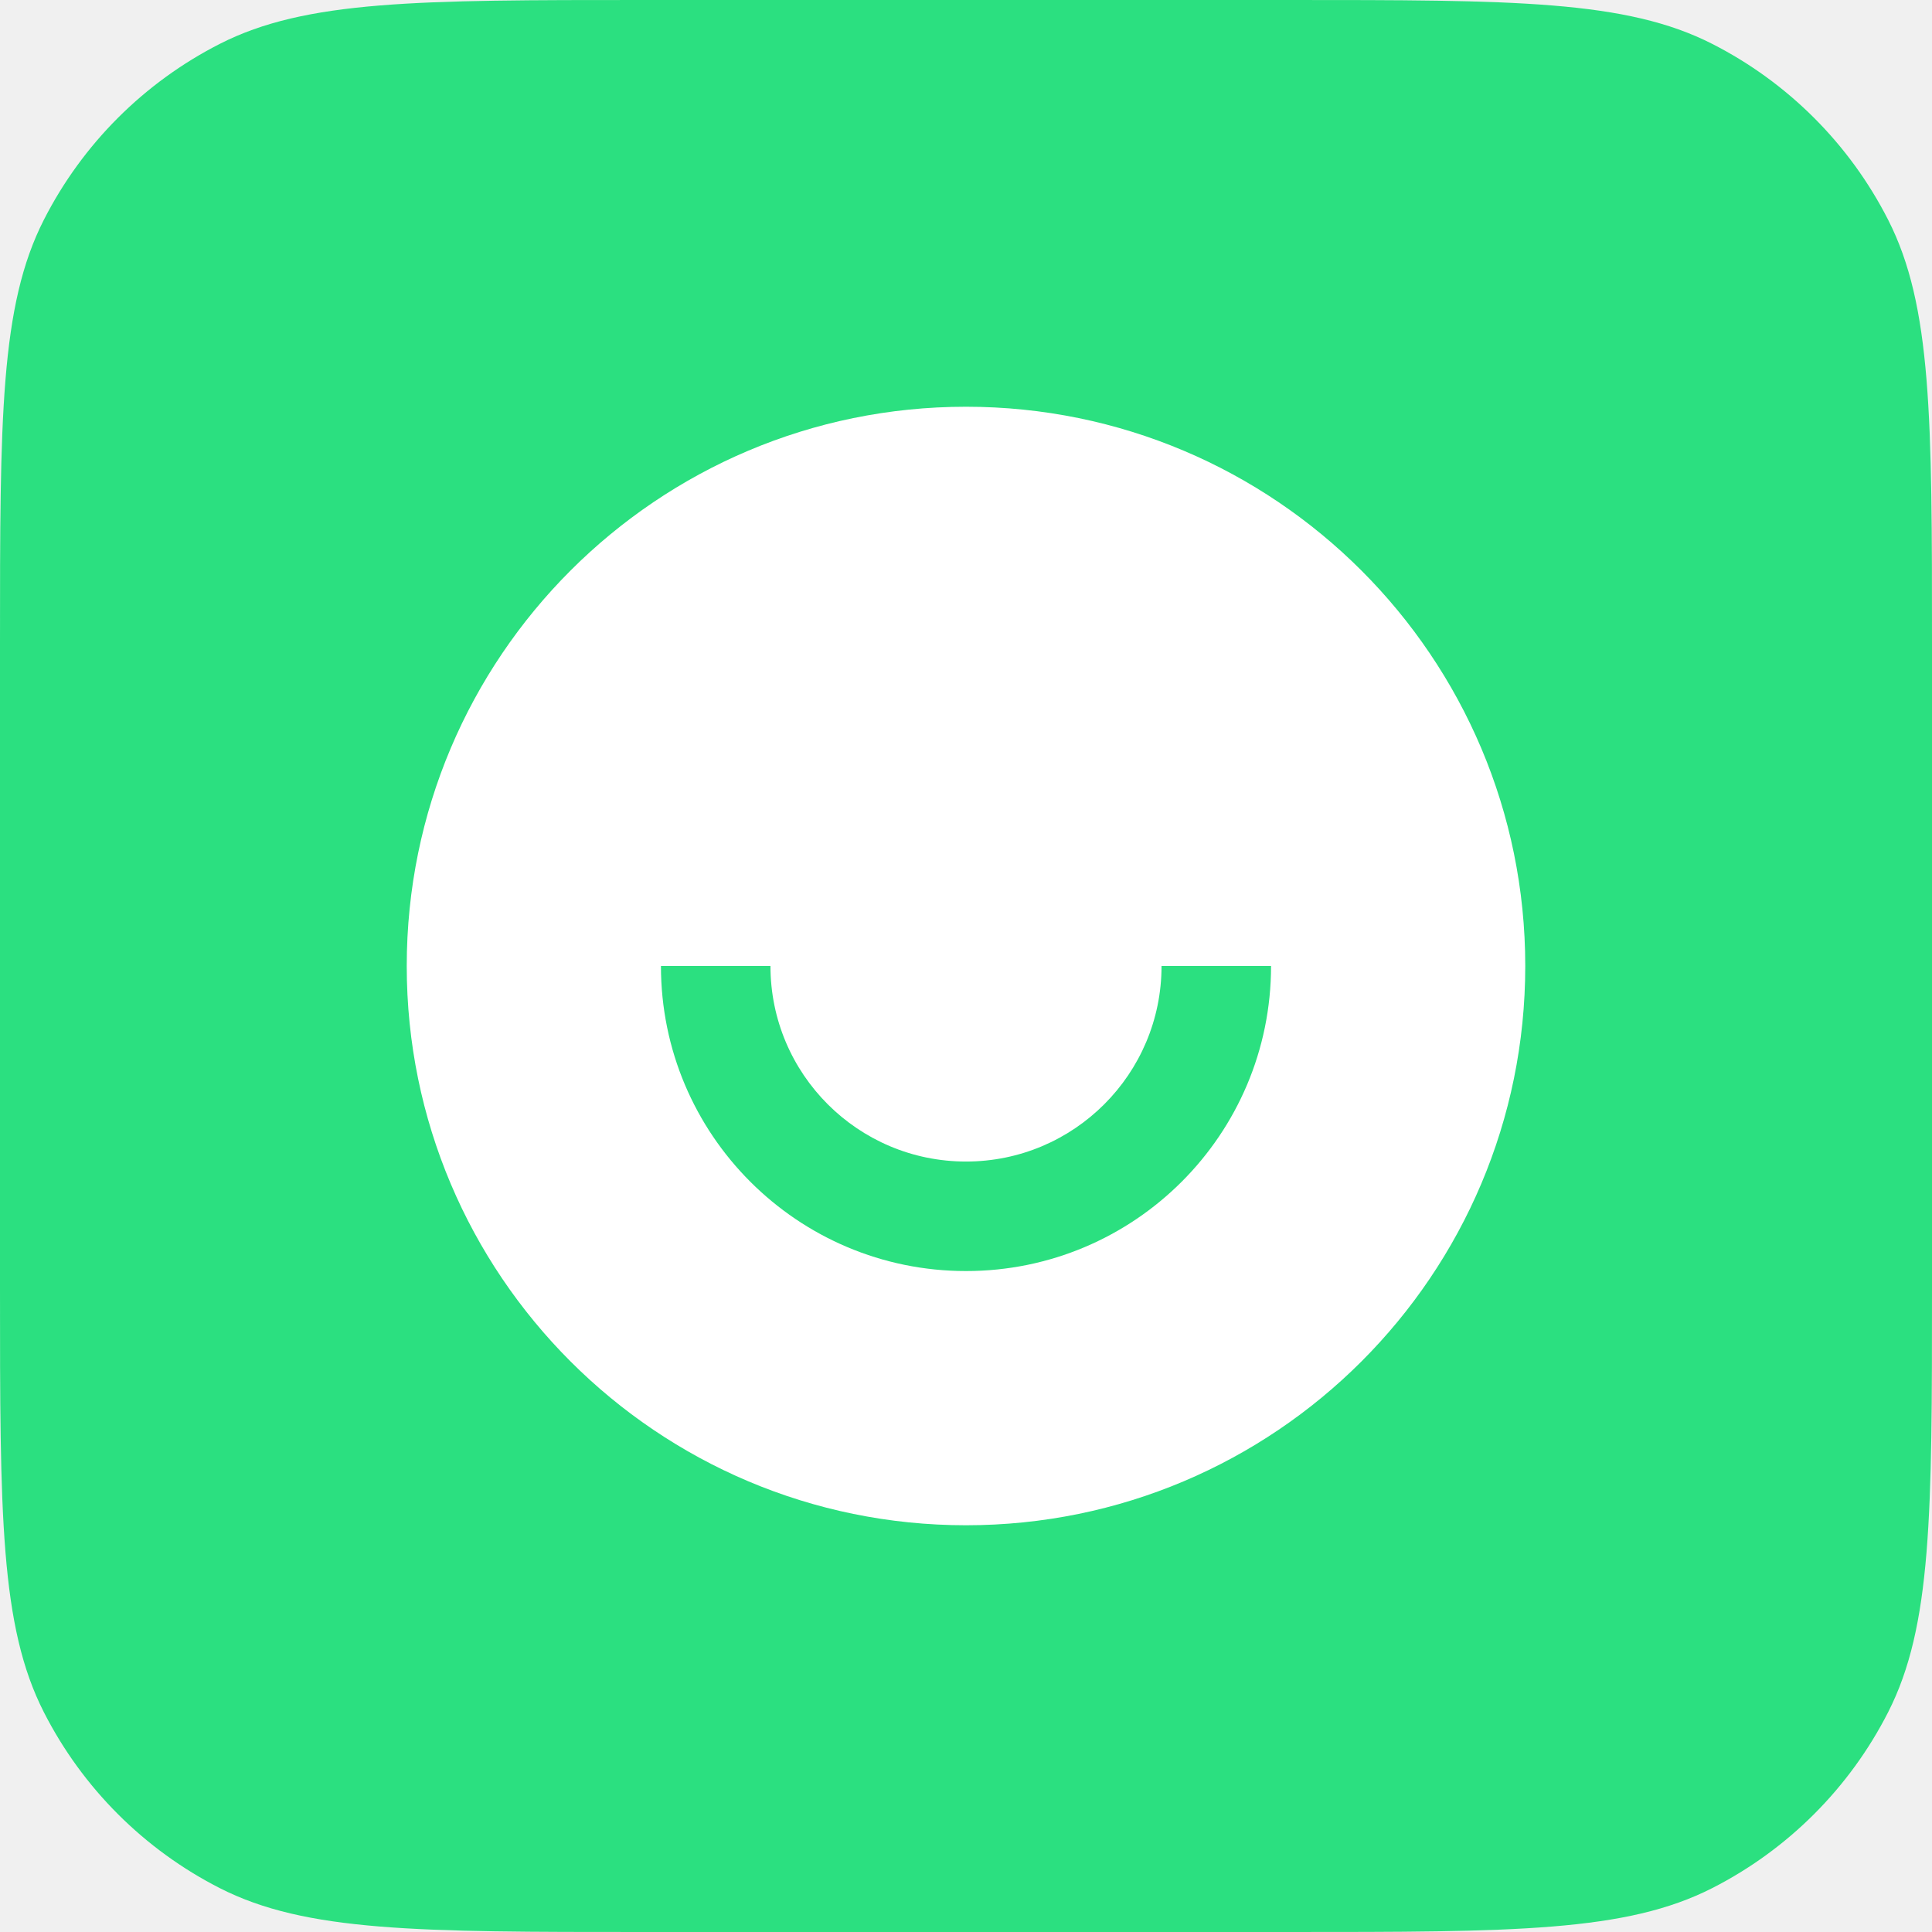
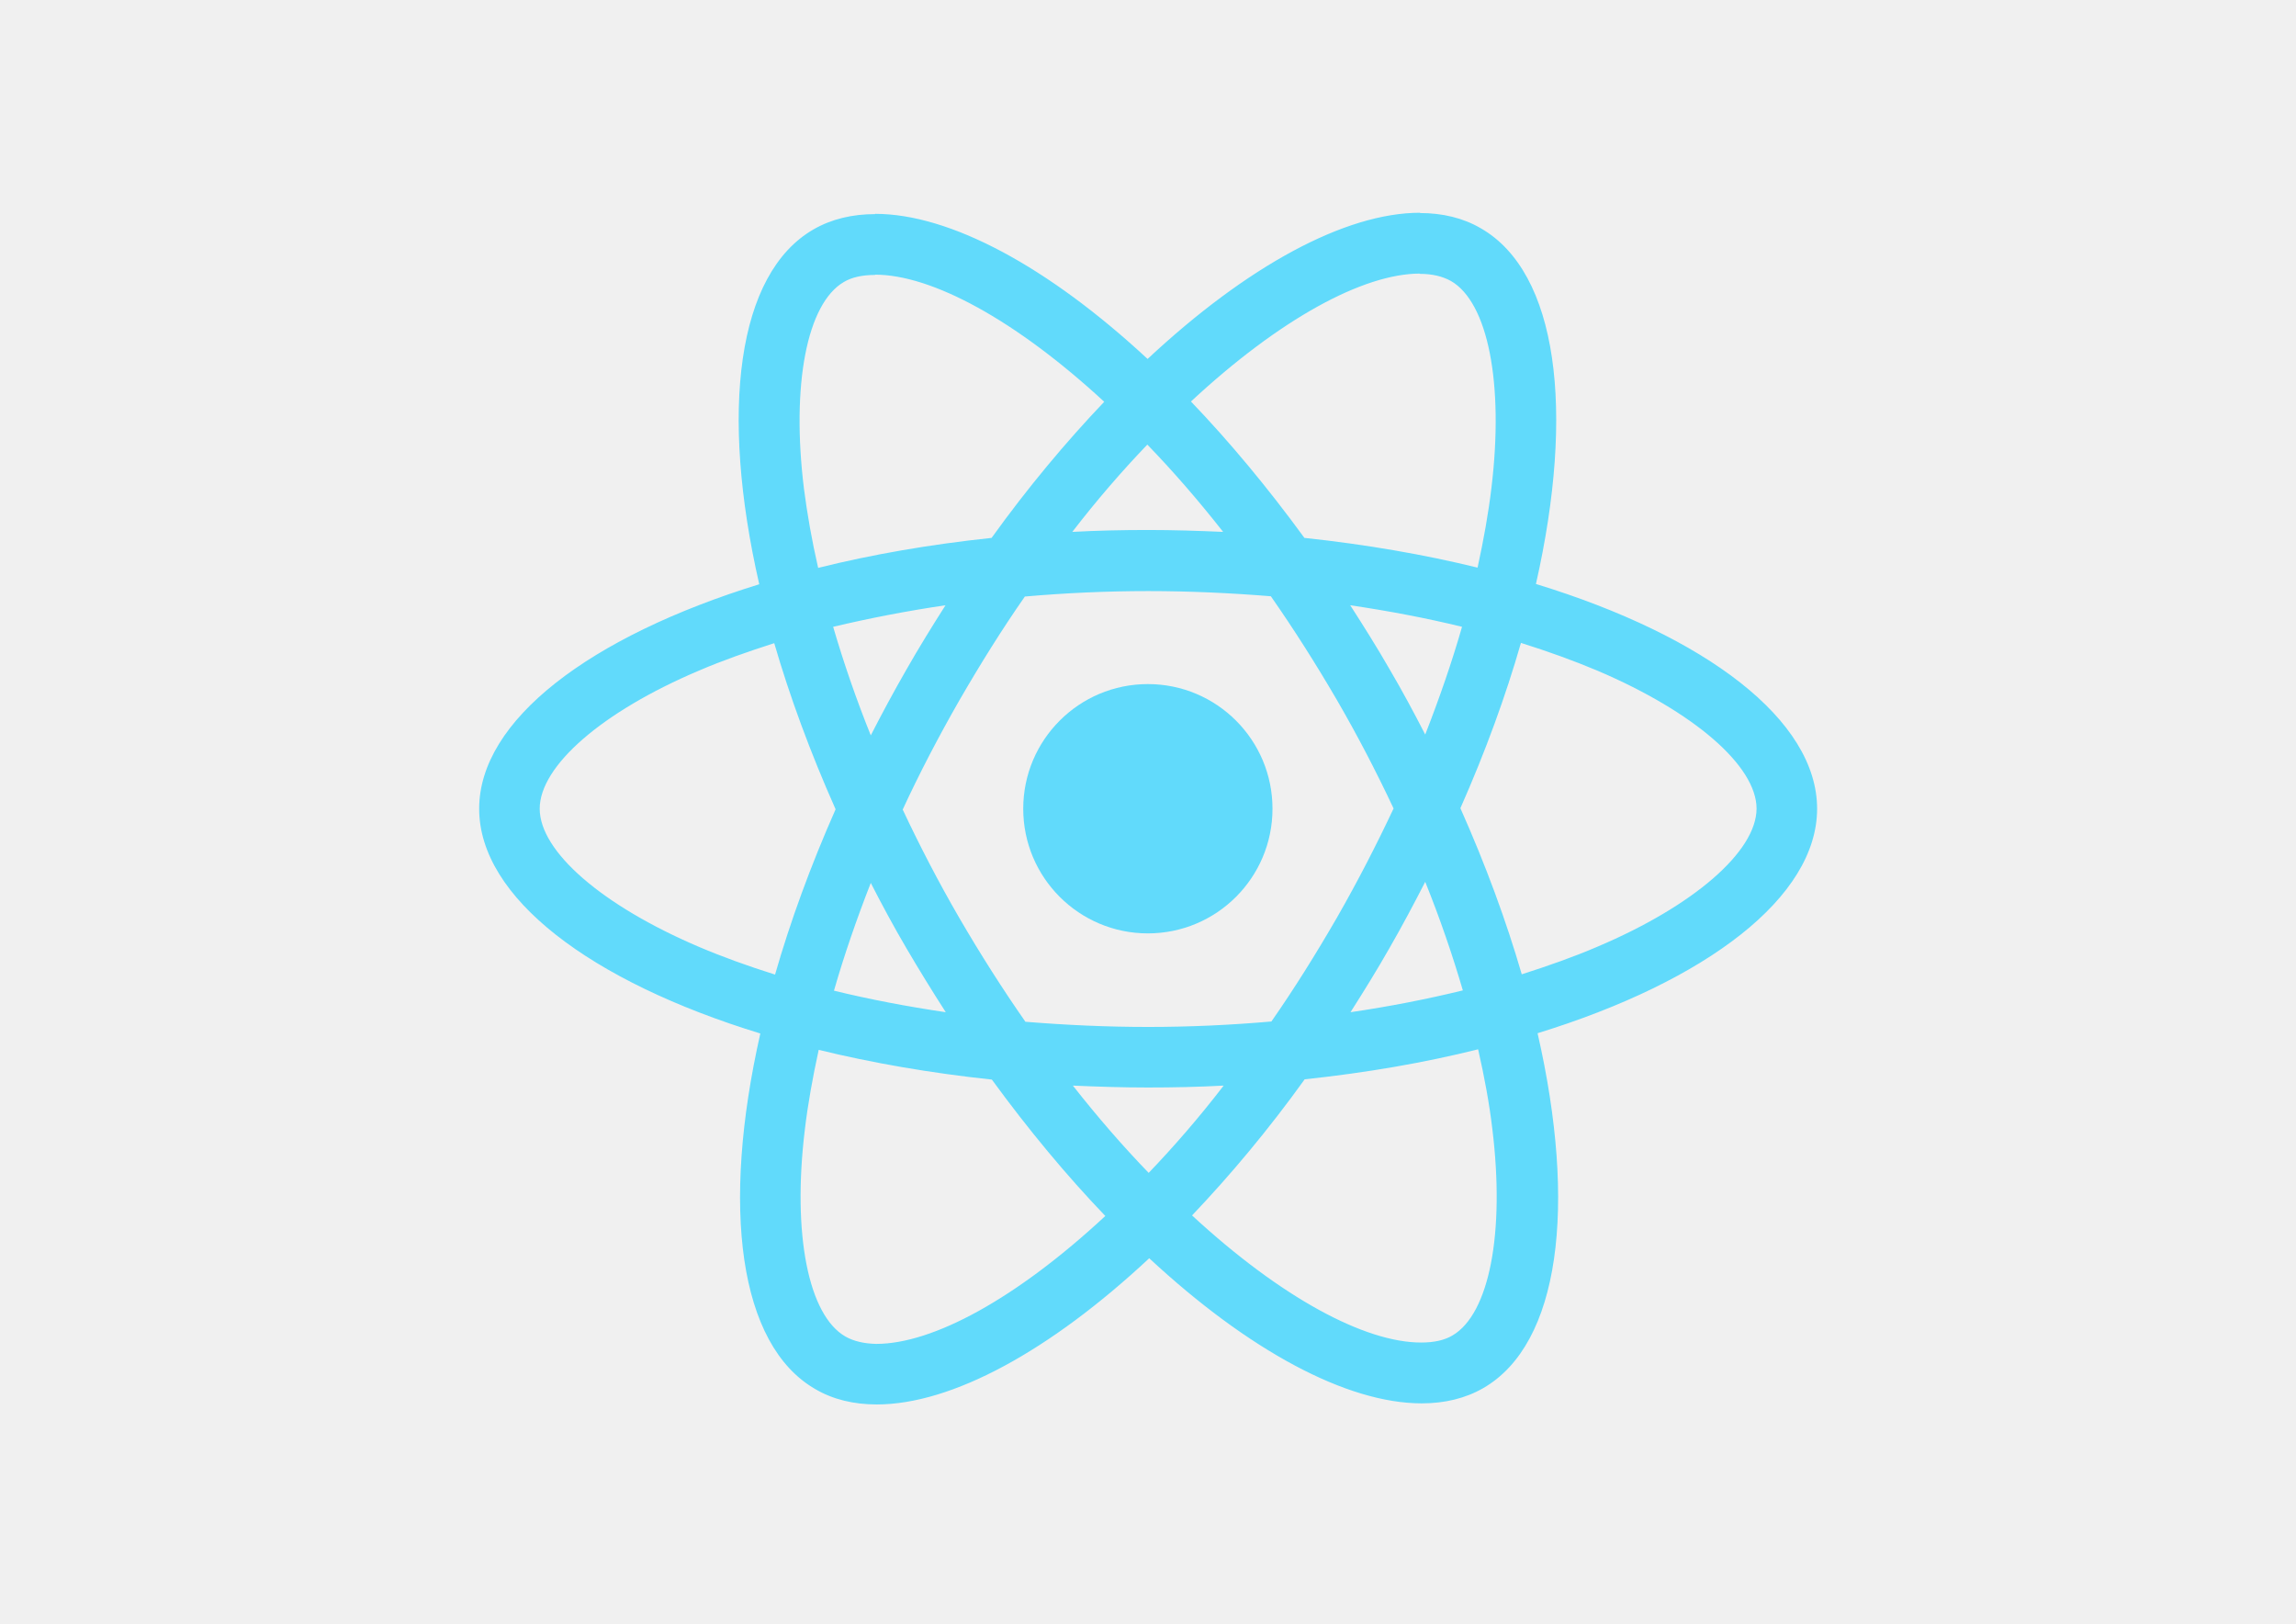
- <svg xmlns="http://www.w3.org/2000/svg" width="38" height="38" viewBox="0 0 38 38" fill="none">
-   <path d="M0 12.667C0 8.233 0 6.016 0.863 4.323C1.622 2.833 2.833 1.622 4.323 0.863C6.016 0 8.233 0 12.667 0H25.333C29.767 0 31.984 0 33.677 0.863C35.167 1.622 36.378 2.833 37.137 4.323C38 6.016 38 8.233 38 12.667V25.333C38 29.767 38 31.984 37.137 33.677C36.378 35.167 35.167 36.378 33.677 37.137C31.984 38 29.767 38 25.333 38H12.667C8.233 38 6.016 38 4.323 37.137C2.833 36.378 1.622 35.167 0.863 33.677C0 31.984 0 29.767 0 25.333V12.667Z" fill="#2BE080" />
-   <circle cx="19" cy="19" r="11" fill="white" />
-   <path fill-rule="evenodd" clip-rule="evenodd" d="M15.154 19C15.154 21.124 16.876 22.846 19 22.846C21.124 22.846 22.846 21.124 22.846 19H25C25 22.314 22.314 25 19 25C15.686 25 13 22.314 13 19H15.154Z" fill="#2BE080" />
+ <svg xmlns="http://www.w3.org/2000/svg" viewBox="0 0 841.9 595.3">
+   <g fill="#61DAFB">
+     <path d="M666.3 296.5c0-32.5-40.7-63.3-103.1-82.4 14.4-63.6 8-114.2-20.2-130.4-6.5-3.8-14.1-5.6-22.4-5.6v22.3c4.6 0 8.3.9 11.4 2.6 13.6 7.8 19.5 37.5 14.9 75.7-1.1 9.4-2.9 19.3-5.1 29.4-19.6-4.8-41-8.5-63.5-10.9-13.5-18.5-27.5-35.3-41.6-50 32.6-30.3 63.2-46.9 84-46.9V78c-27.5 0-63.5 19.6-99.9 53.6-36.4-33.8-72.4-53.2-99.9-53.2v22.3c20.7 0 51.4 16.5 84 46.6-14 14.7-28 31.4-41.3 49.9-22.6 2.4-44 6.1-63.6 11-2.3-10-4-19.7-5.2-29-4.7-38.2 1.1-67.9 14.6-75.8 3-1.8 6.9-2.6 11.5-2.6V78.5c-8.4 0-16 1.8-22.6 5.6-28.1 16.2-34.4 66.7-19.9 130.1-62.2 19.2-102.7 49.9-102.7 82.3 0 32.5 40.7 63.3 103.1 82.4-14.4 63.6-8 114.2 20.2 130.4 6.5 3.8 14.1 5.6 22.5 5.6 27.5 0 63.5-19.6 99.9-53.6 36.4 33.8 72.4 53.2 99.9 53.2 8.4 0 16-1.8 22.6-5.6 28.1-16.2 34.4-66.7 19.9-130.1 62-19.1 102.5-49.9 102.5-82.3zm-130.2-66.7c-3.7 12.9-8.3 26.2-13.5 39.5-4.1-8-8.4-16-13.1-24-4.6-8-9.5-15.8-14.4-23.4 14.2 2.1 27.9 4.7 41 7.9zm-45.8 106.5c-7.8 13.5-15.8 26.3-24.1 38.2-14.9 1.3-30 2-45.2 2-15.1 0-30.2-.7-45-1.9-8.3-11.9-16.4-24.6-24.2-38-7.6-13.1-14.5-26.4-20.8-39.8 6.2-13.4 13.2-26.8 20.7-39.9 7.8-13.5 15.8-26.3 24.1-38.2 14.9-1.3 30-2 45.2-2 15.1 0 30.2.7 45 1.9 8.3 11.9 16.4 24.6 24.2 38 7.6 13.1 14.5 26.4 20.8 39.8-6.3 13.4-13.2 26.8-20.7 39.9zm32.3-13c5.4 13.4 10 26.8 13.8 39.8-13.1 3.2-26.9 5.9-41.2 8 4.9-7.7 9.8-15.6 14.4-23.7 4.6-8 8.9-16.1 13-24.1zM421.2 430c-9.3-9.6-18.6-20.3-27.8-32 9 .4 18.2.7 27.5.7 9.4 0 18.7-.2 27.8-.7-9 11.7-18.3 22.4-27.5 32zm-74.4-58.9c-14.2-2.1-27.9-4.7-41-7.9 3.7-12.9 8.3-26.2 13.5-39.5 4.1 8 8.4 16 13.1 24 4.7 8 9.5 15.8 14.4 23.4zM420.7 163c9.3 9.6 18.6 20.3 27.8 32-9-.4-18.2-.7-27.5-.7-9.4 0-18.7.2-27.8.7 9-11.7 18.3-22.4 27.5-32zm-74 58.9c-4.9 7.7-9.8 15.6-14.4 23.7-4.6 8-8.9 16-13 24-5.4-13.4-10-26.8-13.8-39.8 13.1-3.1 26.9-5.8 41.2-7.9zm-90.5 125.2c-35.4-15.1-58.3-34.9-58.3-50.6 0-15.7 22.9-35.6 58.3-50.6 8.6-3.7 18-7 27.7-10.1 5.7 19.6 13.2 40 22.5 60.9-9.2 20.8-16.6 41.1-22.2 60.6-9.9-3.1-19.3-6.5-28-10.2zM310 490c-13.6-7.8-19.5-37.5-14.9-75.7 1.1-9.4 2.9-19.3 5.1-29.4 19.6 4.8 41 8.5 63.5 10.9 13.5 18.5 27.5 35.3 41.6 50-32.6 30.3-63.2 46.9-84 46.9-4.5-.1-8.3-1-11.3-2.7zm237.2-76.2c4.7 38.2-1.1 67.9-14.6 75.8-3 1.8-6.9 2.6-11.5 2.6-20.7 0-51.4-16.5-84-46.6 14-14.7 28-31.4 41.3-49.9 22.6-2.4 44-6.1 63.6-11 2.3 10.1 4.1 19.8 5.2 29.1zm38.5-66.7c-8.6 3.7-18 7-27.7 10.1-5.7-19.6-13.2-40-22.5-60.9 9.2-20.8 16.6-41.1 22.2-60.6 9.9 3.1 19.3 6.5 28.1 10.2 35.4 15.1 58.3 34.9 58.3 50.6-.1 15.7-23 35.6-58.4 50.6zM320.8 78.4z" />
+     <circle cx="420.9" cy="296.5" r="45.7" />
+     <path d="M520.5 78.1z" />
+   </g>
</svg>
